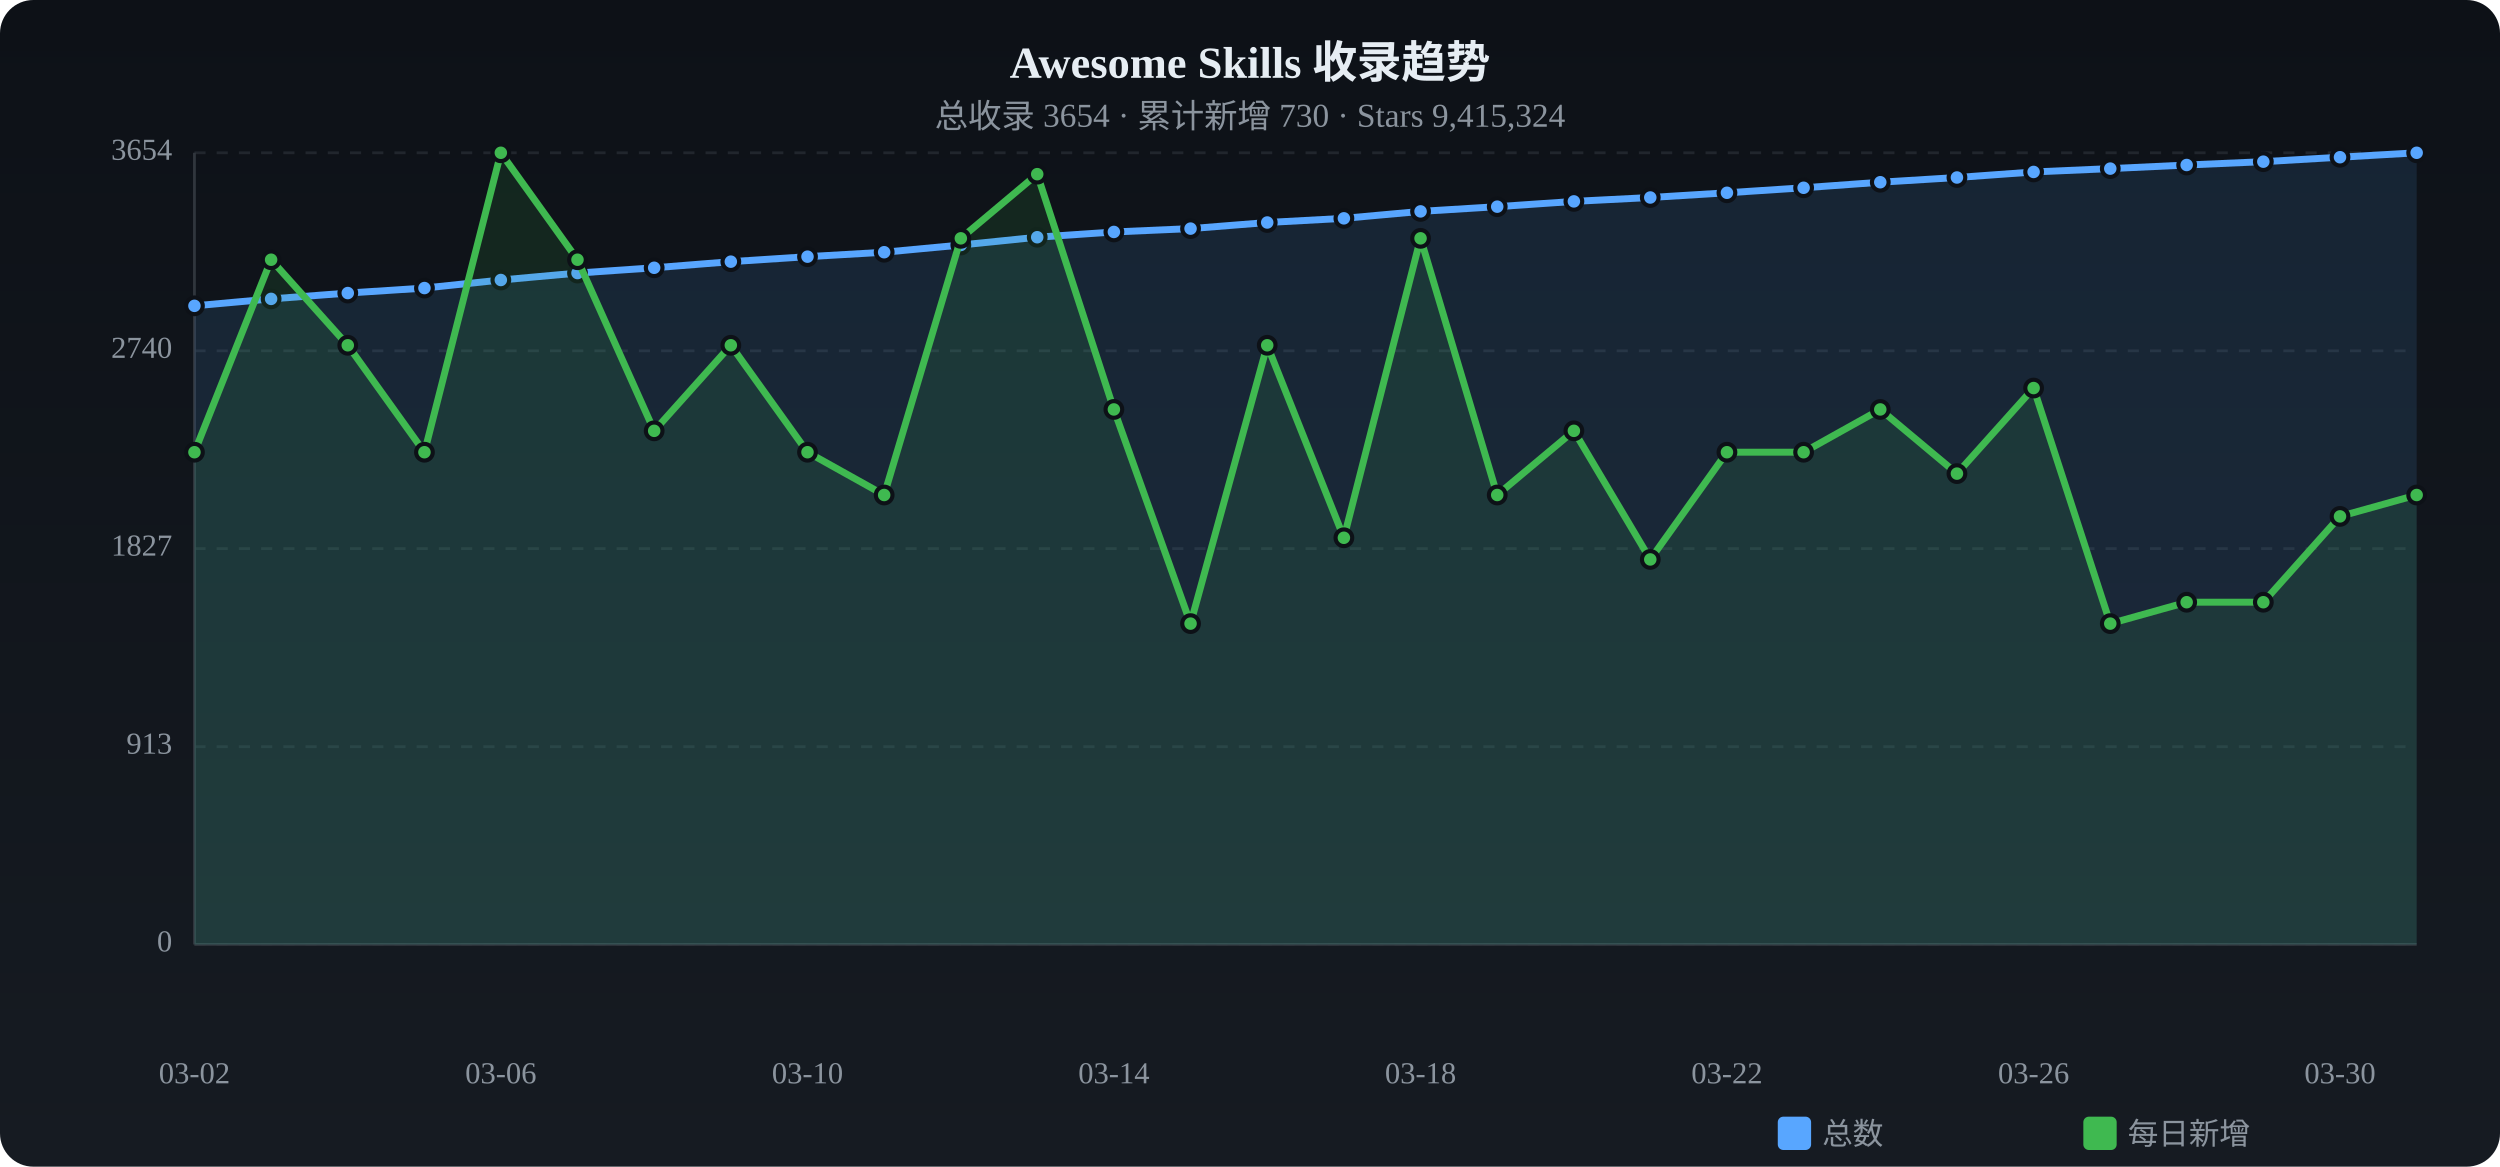
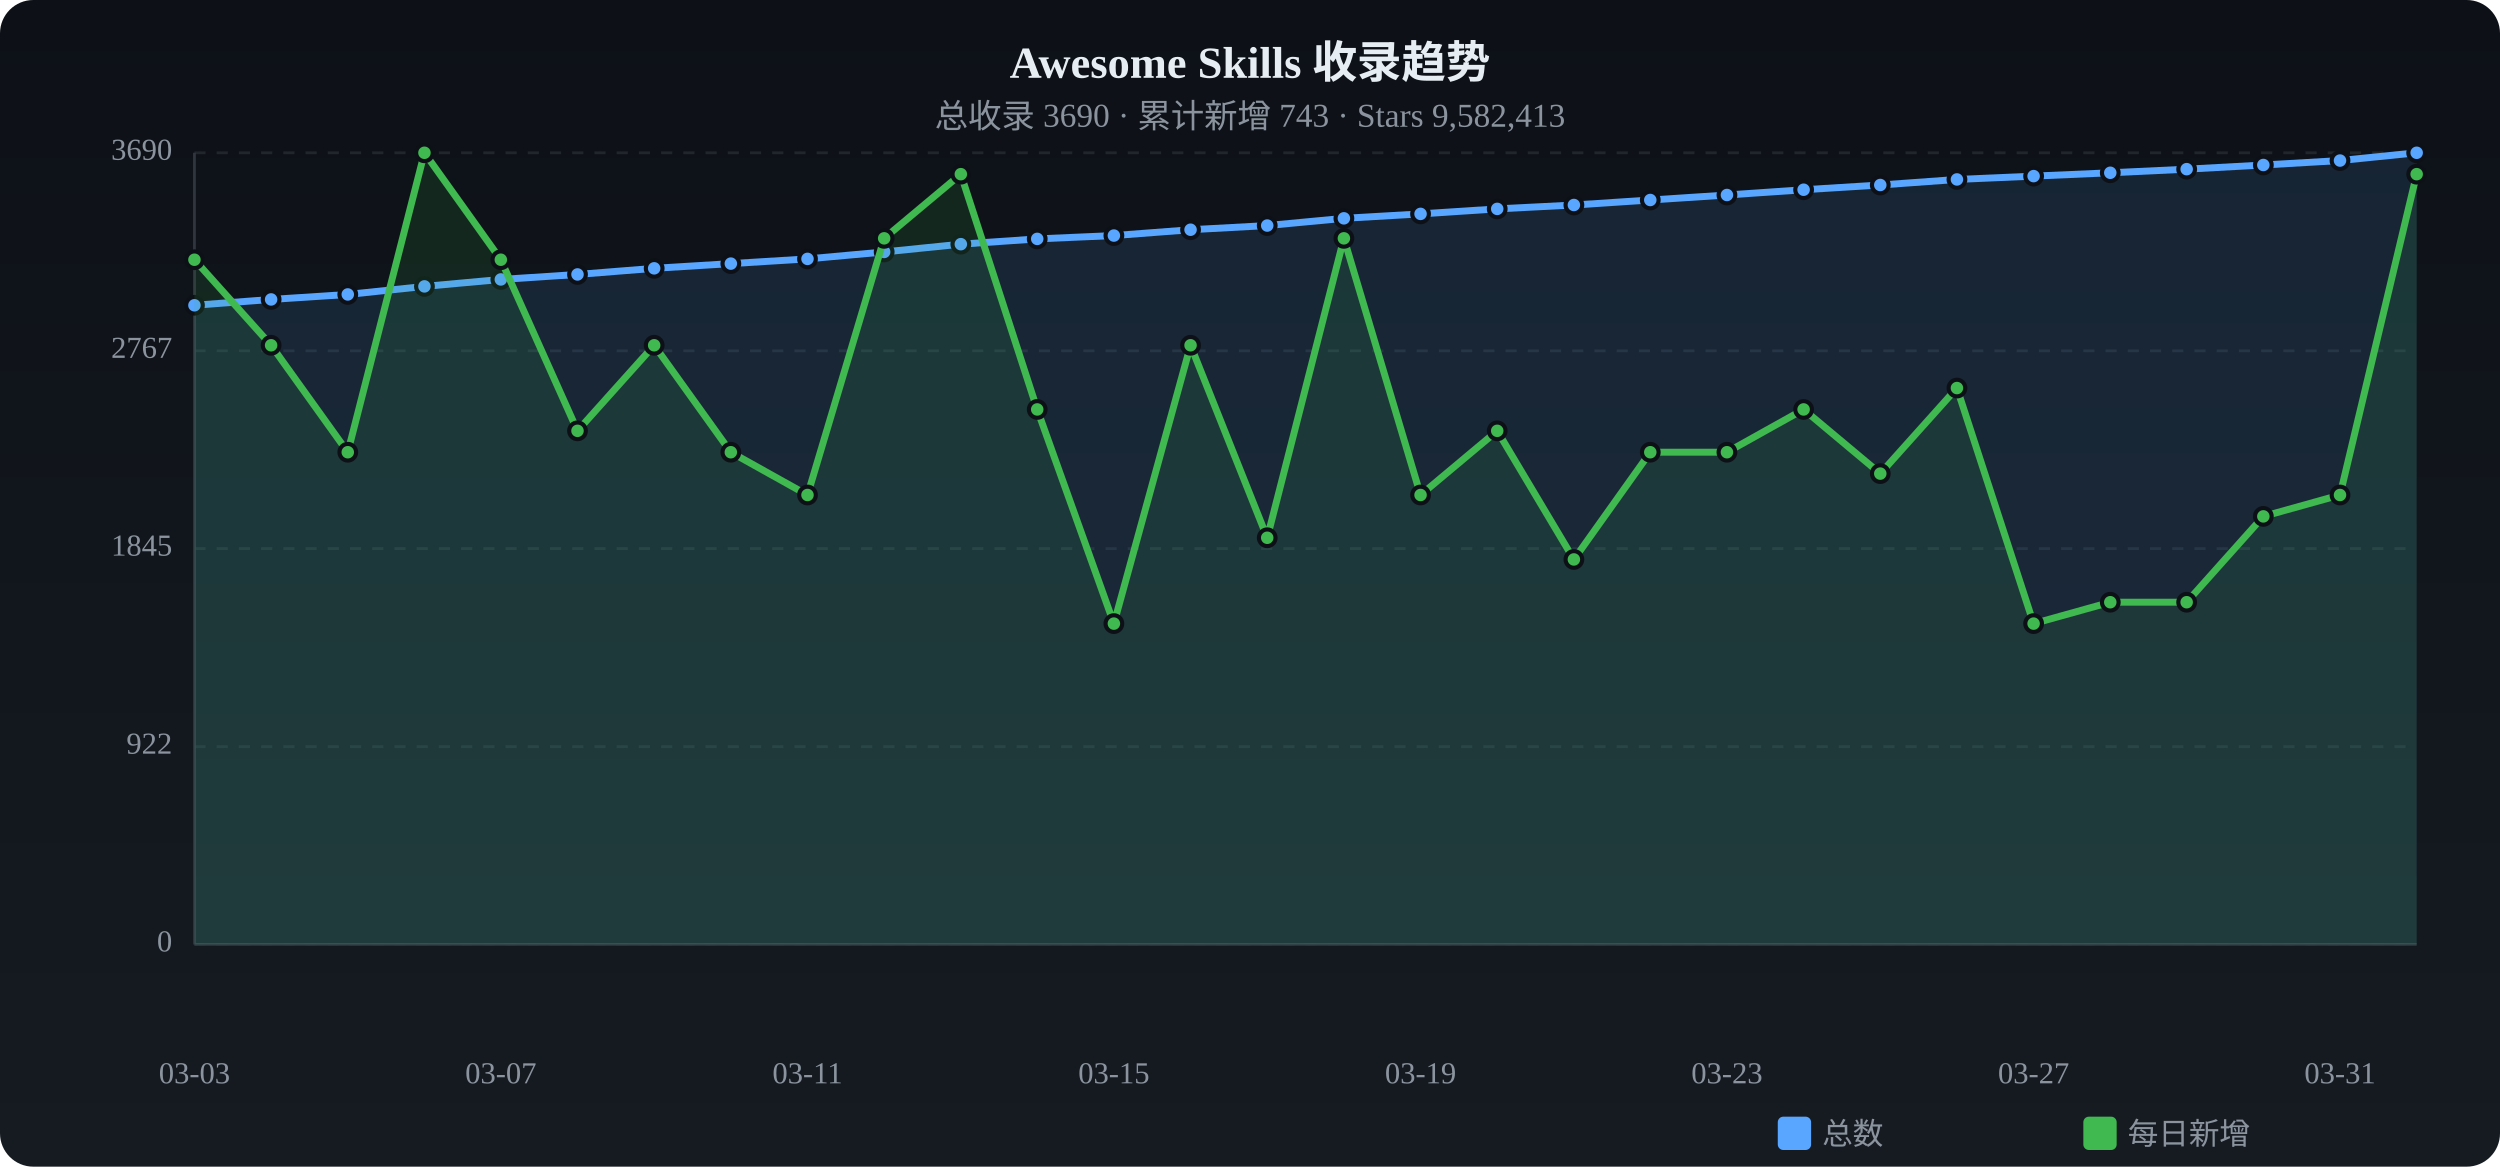
<svg xmlns="http://www.w3.org/2000/svg" viewBox="0 0 900 420" width="900" height="420">
  <defs>
    <linearGradient id="tbg" x1="0%" y1="0%" x2="0%" y2="100%">
      <stop offset="0%" stop-color="#0d1117" />
      <stop offset="100%" stop-color="#161b22" />
    </linearGradient>
  </defs>
  <rect width="900" height="420" rx="12" fill="url(#tbg)" />
  <text x="450.0" y="28" text-anchor="middle" fill="#e6edf3" font-size="16" font-weight="bold">Awesome Skills 收录趋势</text>
-   <text x="450.0" y="46" text-anchor="middle" fill="#8b949e" font-size="12">总收录 3654 · 累计新增 730 · Stars 9,415,324</text>
+   <text x="450.0" y="46" text-anchor="middle" fill="#8b949e" font-size="12">总收录 3690 · 累计新增 743 · Stars 9,582,413</text>
  <text x="62" y="340.0" text-anchor="end" fill="#8b949e" font-size="11" dominant-baseline="middle">0</text>
  <line x1="70" y1="340.0" x2="870" y2="340.0" stroke="#21262d" stroke-dasharray="4 4" />
-   <text x="62" y="268.8" text-anchor="end" fill="#8b949e" font-size="11" dominant-baseline="middle">913</text>
+   <text x="62" y="268.8" text-anchor="end" fill="#8b949e" font-size="11" dominant-baseline="middle">922</text>
  <line x1="70" y1="268.8" x2="870" y2="268.8" stroke="#21262d" stroke-dasharray="4 4" />
-   <text x="62" y="197.5" text-anchor="end" fill="#8b949e" font-size="11" dominant-baseline="middle">1827</text>
+   <text x="62" y="197.5" text-anchor="end" fill="#8b949e" font-size="11" dominant-baseline="middle">1845</text>
  <line x1="70" y1="197.5" x2="870" y2="197.5" stroke="#21262d" stroke-dasharray="4 4" />
-   <text x="62" y="126.3" text-anchor="end" fill="#8b949e" font-size="11" dominant-baseline="middle">2740</text>
+   <text x="62" y="126.3" text-anchor="end" fill="#8b949e" font-size="11" dominant-baseline="middle">2767</text>
  <line x1="70" y1="126.3" x2="870" y2="126.3" stroke="#21262d" stroke-dasharray="4 4" />
-   <text x="62" y="55.0" text-anchor="end" fill="#8b949e" font-size="11" dominant-baseline="middle">3654</text>
+   <text x="62" y="55.0" text-anchor="end" fill="#8b949e" font-size="11" dominant-baseline="middle">3690</text>
  <line x1="70" y1="55.0" x2="870" y2="55.0" stroke="#21262d" stroke-dasharray="4 4" />
  <line x1="70" y1="55" x2="70" y2="340" stroke="#30363d" />
  <line x1="70" y1="340" x2="870" y2="340" stroke="#30363d" />
-   <path d="M70.0,110.1 L97.6,107.6 L125.2,105.5 L152.8,103.7 L180.3,100.8 L207.9,98.3 L235.5,96.4 L263.1,94.2 L290.7,92.4 L318.3,90.8 L345.9,88.2 L373.4,85.4 L401.0,83.5 L428.6,82.3 L456.2,80.1 L483.8,78.6 L511.4,76.1 L539.0,74.4 L566.6,72.5 L594.1,71.1 L621.7,69.4 L649.3,67.6 L676.9,65.6 L704.5,63.9 L732.1,61.9 L759.7,60.7 L787.2,59.4 L814.8,58.2 L842.4,56.6 L870.0,55.0 L870.0,340 L70.0,340 Z" fill="#58a6ff" opacity="0.12" />
-   <polyline points="70.0,110.1 97.6,107.6 125.2,105.5 152.8,103.7 180.3,100.8 207.9,98.3 235.5,96.4 263.1,94.2 290.7,92.4 318.3,90.8 345.9,88.2 373.4,85.4 401.0,83.5 428.6,82.3 456.2,80.1 483.8,78.6 511.4,76.1 539.0,74.4 566.6,72.5 594.1,71.1 621.7,69.4 649.3,67.6 676.9,65.6 704.5,63.9 732.1,61.9 759.7,60.7 787.2,59.4 814.8,58.2 842.4,56.6 870.0,55.0" fill="none" stroke="#58a6ff" stroke-width="2.5" stroke-linecap="round" stroke-linejoin="round" />
-   <circle cx="70.0" cy="110.1" r="3" fill="#58a6ff" stroke="#0d1117" stroke-width="1.5" />
-   <circle cx="97.6" cy="107.6" r="3" fill="#58a6ff" stroke="#0d1117" stroke-width="1.5" />
-   <circle cx="125.2" cy="105.5" r="3" fill="#58a6ff" stroke="#0d1117" stroke-width="1.5" />
-   <circle cx="152.8" cy="103.7" r="3" fill="#58a6ff" stroke="#0d1117" stroke-width="1.5" />
-   <circle cx="180.3" cy="100.8" r="3" fill="#58a6ff" stroke="#0d1117" stroke-width="1.5" />
-   <circle cx="207.9" cy="98.3" r="3" fill="#58a6ff" stroke="#0d1117" stroke-width="1.5" />
-   <circle cx="235.5" cy="96.4" r="3" fill="#58a6ff" stroke="#0d1117" stroke-width="1.5" />
-   <circle cx="263.1" cy="94.2" r="3" fill="#58a6ff" stroke="#0d1117" stroke-width="1.5" />
-   <circle cx="290.7" cy="92.4" r="3" fill="#58a6ff" stroke="#0d1117" stroke-width="1.5" />
-   <circle cx="318.3" cy="90.8" r="3" fill="#58a6ff" stroke="#0d1117" stroke-width="1.5" />
-   <circle cx="345.9" cy="88.2" r="3" fill="#58a6ff" stroke="#0d1117" stroke-width="1.5" />
-   <circle cx="373.4" cy="85.4" r="3" fill="#58a6ff" stroke="#0d1117" stroke-width="1.5" />
-   <circle cx="401.0" cy="83.5" r="3" fill="#58a6ff" stroke="#0d1117" stroke-width="1.5" />
-   <circle cx="428.6" cy="82.3" r="3" fill="#58a6ff" stroke="#0d1117" stroke-width="1.5" />
-   <circle cx="456.2" cy="80.1" r="3" fill="#58a6ff" stroke="#0d1117" stroke-width="1.5" />
+   <path d="M70.0,109.9 L97.6,107.8 L125.2,106.0 L152.8,103.1 L180.3,100.6 L207.9,98.8 L235.5,96.6 L263.1,94.9 L290.7,93.2 L318.3,90.7 L345.9,87.9 L373.4,86.0 L401.0,84.8 L428.6,82.7 L456.2,81.2 L483.8,78.6 L511.4,77.0 L539.0,75.2 L566.6,73.8 L594.1,72.0 L621.7,70.2 L649.3,68.3 L676.9,66.6 L704.5,64.6 L732.1,63.4 L759.7,62.2 L787.2,60.9 L814.8,59.4 L842.4,57.8 L870.0,55.0 L870.0,340 L70.0,340 Z" fill="#58a6ff" opacity="0.12" />
+   <polyline points="70.0,109.9 97.6,107.8 125.2,106.0 152.8,103.1 180.3,100.6 207.9,98.8 235.5,96.6 263.1,94.9 290.7,93.2 318.3,90.7 345.9,87.9 373.4,86.0 401.0,84.8 428.6,82.7 456.2,81.2 483.8,78.6 511.4,77.0 539.0,75.2 566.6,73.8 594.1,72.0 621.7,70.2 649.3,68.3 676.9,66.6 704.5,64.6 732.1,63.4 759.7,62.2 787.2,60.9 814.8,59.4 842.4,57.8 870.0,55.0" fill="none" stroke="#58a6ff" stroke-width="2.5" stroke-linecap="round" stroke-linejoin="round" />
+   <circle cx="70.0" cy="109.9" r="3" fill="#58a6ff" stroke="#0d1117" stroke-width="1.5" />
+   <circle cx="97.6" cy="107.8" r="3" fill="#58a6ff" stroke="#0d1117" stroke-width="1.5" />
+   <circle cx="125.2" cy="106.0" r="3" fill="#58a6ff" stroke="#0d1117" stroke-width="1.5" />
+   <circle cx="152.8" cy="103.1" r="3" fill="#58a6ff" stroke="#0d1117" stroke-width="1.5" />
+   <circle cx="180.3" cy="100.6" r="3" fill="#58a6ff" stroke="#0d1117" stroke-width="1.5" />
+   <circle cx="207.9" cy="98.8" r="3" fill="#58a6ff" stroke="#0d1117" stroke-width="1.5" />
+   <circle cx="235.5" cy="96.6" r="3" fill="#58a6ff" stroke="#0d1117" stroke-width="1.5" />
+   <circle cx="263.1" cy="94.9" r="3" fill="#58a6ff" stroke="#0d1117" stroke-width="1.5" />
+   <circle cx="290.7" cy="93.2" r="3" fill="#58a6ff" stroke="#0d1117" stroke-width="1.5" />
+   <circle cx="318.3" cy="90.7" r="3" fill="#58a6ff" stroke="#0d1117" stroke-width="1.5" />
+   <circle cx="345.9" cy="87.9" r="3" fill="#58a6ff" stroke="#0d1117" stroke-width="1.5" />
+   <circle cx="373.4" cy="86.0" r="3" fill="#58a6ff" stroke="#0d1117" stroke-width="1.5" />
+   <circle cx="401.0" cy="84.8" r="3" fill="#58a6ff" stroke="#0d1117" stroke-width="1.5" />
+   <circle cx="428.6" cy="82.7" r="3" fill="#58a6ff" stroke="#0d1117" stroke-width="1.5" />
+   <circle cx="456.2" cy="81.2" r="3" fill="#58a6ff" stroke="#0d1117" stroke-width="1.5" />
  <circle cx="483.8" cy="78.6" r="3" fill="#58a6ff" stroke="#0d1117" stroke-width="1.5" />
-   <circle cx="511.4" cy="76.1" r="3" fill="#58a6ff" stroke="#0d1117" stroke-width="1.5" />
-   <circle cx="539.0" cy="74.4" r="3" fill="#58a6ff" stroke="#0d1117" stroke-width="1.5" />
-   <circle cx="566.6" cy="72.5" r="3" fill="#58a6ff" stroke="#0d1117" stroke-width="1.5" />
-   <circle cx="594.1" cy="71.1" r="3" fill="#58a6ff" stroke="#0d1117" stroke-width="1.5" />
-   <circle cx="621.7" cy="69.4" r="3" fill="#58a6ff" stroke="#0d1117" stroke-width="1.5" />
-   <circle cx="649.3" cy="67.6" r="3" fill="#58a6ff" stroke="#0d1117" stroke-width="1.5" />
-   <circle cx="676.9" cy="65.6" r="3" fill="#58a6ff" stroke="#0d1117" stroke-width="1.5" />
-   <circle cx="704.5" cy="63.9" r="3" fill="#58a6ff" stroke="#0d1117" stroke-width="1.5" />
-   <circle cx="732.1" cy="61.9" r="3" fill="#58a6ff" stroke="#0d1117" stroke-width="1.5" />
-   <circle cx="759.7" cy="60.7" r="3" fill="#58a6ff" stroke="#0d1117" stroke-width="1.5" />
-   <circle cx="787.2" cy="59.4" r="3" fill="#58a6ff" stroke="#0d1117" stroke-width="1.5" />
-   <circle cx="814.8" cy="58.2" r="3" fill="#58a6ff" stroke="#0d1117" stroke-width="1.5" />
-   <circle cx="842.4" cy="56.6" r="3" fill="#58a6ff" stroke="#0d1117" stroke-width="1.5" />
+   <circle cx="511.4" cy="77.0" r="3" fill="#58a6ff" stroke="#0d1117" stroke-width="1.5" />
+   <circle cx="539.0" cy="75.2" r="3" fill="#58a6ff" stroke="#0d1117" stroke-width="1.5" />
+   <circle cx="566.6" cy="73.8" r="3" fill="#58a6ff" stroke="#0d1117" stroke-width="1.5" />
+   <circle cx="594.1" cy="72.0" r="3" fill="#58a6ff" stroke="#0d1117" stroke-width="1.5" />
+   <circle cx="621.7" cy="70.2" r="3" fill="#58a6ff" stroke="#0d1117" stroke-width="1.5" />
+   <circle cx="649.3" cy="68.3" r="3" fill="#58a6ff" stroke="#0d1117" stroke-width="1.5" />
+   <circle cx="676.9" cy="66.6" r="3" fill="#58a6ff" stroke="#0d1117" stroke-width="1.5" />
+   <circle cx="704.5" cy="64.6" r="3" fill="#58a6ff" stroke="#0d1117" stroke-width="1.5" />
+   <circle cx="732.1" cy="63.4" r="3" fill="#58a6ff" stroke="#0d1117" stroke-width="1.5" />
+   <circle cx="759.7" cy="62.2" r="3" fill="#58a6ff" stroke="#0d1117" stroke-width="1.5" />
+   <circle cx="787.2" cy="60.9" r="3" fill="#58a6ff" stroke="#0d1117" stroke-width="1.5" />
+   <circle cx="814.8" cy="59.4" r="3" fill="#58a6ff" stroke="#0d1117" stroke-width="1.5" />
+   <circle cx="842.4" cy="57.8" r="3" fill="#58a6ff" stroke="#0d1117" stroke-width="1.5" />
  <circle cx="870.0" cy="55.0" r="3" fill="#58a6ff" stroke="#0d1117" stroke-width="1.5" />
-   <path d="M70.0,162.8 L97.6,93.5 L125.2,124.3 L152.8,162.8 L180.3,55.0 L207.9,93.5 L235.5,155.1 L263.1,124.3 L290.7,162.8 L318.3,178.2 L345.9,85.8 L373.4,62.7 L401.0,147.4 L428.6,224.5 L456.2,124.3 L483.8,193.6 L511.4,85.8 L539.0,178.2 L566.6,155.1 L594.1,201.4 L621.7,162.8 L649.3,162.8 L676.9,147.4 L704.5,170.5 L732.1,139.7 L759.7,224.5 L787.2,216.8 L814.8,216.8 L842.4,185.9 L870.0,178.2 L870.0,340 L70.0,340 Z" fill="#3fb950" opacity="0.12" />
-   <polyline points="70.0,162.8 97.6,93.5 125.2,124.3 152.8,162.8 180.3,55.0 207.9,93.5 235.5,155.1 263.1,124.3 290.7,162.8 318.3,178.2 345.9,85.8 373.4,62.7 401.0,147.4 428.6,224.5 456.2,124.3 483.8,193.6 511.4,85.8 539.0,178.2 566.6,155.1 594.1,201.4 621.7,162.8 649.3,162.8 676.9,147.4 704.5,170.5 732.1,139.7 759.7,224.5 787.2,216.8 814.8,216.8 842.4,185.9 870.0,178.2" fill="none" stroke="#3fb950" stroke-width="2.5" stroke-linecap="round" stroke-linejoin="round" />
-   <circle cx="70.0" cy="162.8" r="3" fill="#3fb950" stroke="#0d1117" stroke-width="1.5" />
-   <circle cx="97.6" cy="93.5" r="3" fill="#3fb950" stroke="#0d1117" stroke-width="1.5" />
-   <circle cx="125.2" cy="124.3" r="3" fill="#3fb950" stroke="#0d1117" stroke-width="1.5" />
-   <circle cx="152.8" cy="162.8" r="3" fill="#3fb950" stroke="#0d1117" stroke-width="1.5" />
-   <circle cx="180.3" cy="55.0" r="3" fill="#3fb950" stroke="#0d1117" stroke-width="1.5" />
-   <circle cx="207.9" cy="93.5" r="3" fill="#3fb950" stroke="#0d1117" stroke-width="1.5" />
-   <circle cx="235.5" cy="155.1" r="3" fill="#3fb950" stroke="#0d1117" stroke-width="1.5" />
-   <circle cx="263.1" cy="124.3" r="3" fill="#3fb950" stroke="#0d1117" stroke-width="1.5" />
-   <circle cx="290.7" cy="162.8" r="3" fill="#3fb950" stroke="#0d1117" stroke-width="1.5" />
-   <circle cx="318.3" cy="178.2" r="3" fill="#3fb950" stroke="#0d1117" stroke-width="1.5" />
-   <circle cx="345.9" cy="85.8" r="3" fill="#3fb950" stroke="#0d1117" stroke-width="1.5" />
-   <circle cx="373.4" cy="62.7" r="3" fill="#3fb950" stroke="#0d1117" stroke-width="1.5" />
-   <circle cx="401.0" cy="147.4" r="3" fill="#3fb950" stroke="#0d1117" stroke-width="1.5" />
-   <circle cx="428.6" cy="224.5" r="3" fill="#3fb950" stroke="#0d1117" stroke-width="1.5" />
-   <circle cx="456.2" cy="124.3" r="3" fill="#3fb950" stroke="#0d1117" stroke-width="1.5" />
-   <circle cx="483.8" cy="193.6" r="3" fill="#3fb950" stroke="#0d1117" stroke-width="1.5" />
-   <circle cx="511.4" cy="85.8" r="3" fill="#3fb950" stroke="#0d1117" stroke-width="1.5" />
-   <circle cx="539.0" cy="178.2" r="3" fill="#3fb950" stroke="#0d1117" stroke-width="1.5" />
-   <circle cx="566.6" cy="155.1" r="3" fill="#3fb950" stroke="#0d1117" stroke-width="1.5" />
-   <circle cx="594.1" cy="201.4" r="3" fill="#3fb950" stroke="#0d1117" stroke-width="1.5" />
+   <path d="M70.0,93.5 L97.6,124.3 L125.2,162.8 L152.8,55.0 L180.3,93.5 L207.9,155.1 L235.5,124.3 L263.1,162.8 L290.7,178.2 L318.3,85.8 L345.9,62.7 L373.4,147.4 L401.0,224.5 L428.6,124.3 L456.2,193.6 L483.8,85.8 L511.4,178.2 L539.0,155.1 L566.6,201.4 L594.1,162.8 L621.7,162.8 L649.3,147.4 L676.9,170.5 L704.5,139.7 L732.1,224.5 L759.7,216.8 L787.2,216.8 L814.8,185.9 L842.4,178.2 L870.0,62.7 L870.0,340 L70.0,340 Z" fill="#3fb950" opacity="0.12" />
+   <polyline points="70.0,93.5 97.6,124.3 125.2,162.8 152.8,55.0 180.3,93.5 207.9,155.1 235.5,124.3 263.1,162.8 290.7,178.2 318.3,85.8 345.9,62.7 373.4,147.4 401.0,224.5 428.6,124.3 456.2,193.6 483.8,85.8 511.4,178.2 539.0,155.1 566.6,201.4 594.1,162.8 621.7,162.8 649.3,147.4 676.9,170.5 704.5,139.7 732.1,224.5 759.7,216.8 787.2,216.8 814.8,185.9 842.4,178.2 870.0,62.7" fill="none" stroke="#3fb950" stroke-width="2.5" stroke-linecap="round" stroke-linejoin="round" />
+   <circle cx="70.0" cy="93.5" r="3" fill="#3fb950" stroke="#0d1117" stroke-width="1.5" />
+   <circle cx="97.6" cy="124.3" r="3" fill="#3fb950" stroke="#0d1117" stroke-width="1.5" />
+   <circle cx="125.2" cy="162.8" r="3" fill="#3fb950" stroke="#0d1117" stroke-width="1.5" />
+   <circle cx="152.8" cy="55.0" r="3" fill="#3fb950" stroke="#0d1117" stroke-width="1.5" />
+   <circle cx="180.3" cy="93.5" r="3" fill="#3fb950" stroke="#0d1117" stroke-width="1.5" />
+   <circle cx="207.9" cy="155.1" r="3" fill="#3fb950" stroke="#0d1117" stroke-width="1.5" />
+   <circle cx="235.5" cy="124.3" r="3" fill="#3fb950" stroke="#0d1117" stroke-width="1.5" />
+   <circle cx="263.1" cy="162.8" r="3" fill="#3fb950" stroke="#0d1117" stroke-width="1.5" />
+   <circle cx="290.7" cy="178.2" r="3" fill="#3fb950" stroke="#0d1117" stroke-width="1.5" />
+   <circle cx="318.3" cy="85.8" r="3" fill="#3fb950" stroke="#0d1117" stroke-width="1.5" />
+   <circle cx="345.9" cy="62.7" r="3" fill="#3fb950" stroke="#0d1117" stroke-width="1.5" />
+   <circle cx="373.4" cy="147.4" r="3" fill="#3fb950" stroke="#0d1117" stroke-width="1.5" />
+   <circle cx="401.0" cy="224.5" r="3" fill="#3fb950" stroke="#0d1117" stroke-width="1.5" />
+   <circle cx="428.6" cy="124.3" r="3" fill="#3fb950" stroke="#0d1117" stroke-width="1.5" />
+   <circle cx="456.2" cy="193.6" r="3" fill="#3fb950" stroke="#0d1117" stroke-width="1.5" />
+   <circle cx="483.8" cy="85.8" r="3" fill="#3fb950" stroke="#0d1117" stroke-width="1.5" />
+   <circle cx="511.4" cy="178.2" r="3" fill="#3fb950" stroke="#0d1117" stroke-width="1.5" />
+   <circle cx="539.0" cy="155.1" r="3" fill="#3fb950" stroke="#0d1117" stroke-width="1.5" />
+   <circle cx="566.6" cy="201.4" r="3" fill="#3fb950" stroke="#0d1117" stroke-width="1.5" />
+   <circle cx="594.1" cy="162.8" r="3" fill="#3fb950" stroke="#0d1117" stroke-width="1.5" />
  <circle cx="621.7" cy="162.8" r="3" fill="#3fb950" stroke="#0d1117" stroke-width="1.5" />
-   <circle cx="649.3" cy="162.8" r="3" fill="#3fb950" stroke="#0d1117" stroke-width="1.5" />
-   <circle cx="676.9" cy="147.4" r="3" fill="#3fb950" stroke="#0d1117" stroke-width="1.5" />
-   <circle cx="704.5" cy="170.5" r="3" fill="#3fb950" stroke="#0d1117" stroke-width="1.5" />
-   <circle cx="732.1" cy="139.7" r="3" fill="#3fb950" stroke="#0d1117" stroke-width="1.5" />
-   <circle cx="759.7" cy="224.5" r="3" fill="#3fb950" stroke="#0d1117" stroke-width="1.5" />
+   <circle cx="649.3" cy="147.4" r="3" fill="#3fb950" stroke="#0d1117" stroke-width="1.5" />
+   <circle cx="676.9" cy="170.5" r="3" fill="#3fb950" stroke="#0d1117" stroke-width="1.5" />
+   <circle cx="704.5" cy="139.7" r="3" fill="#3fb950" stroke="#0d1117" stroke-width="1.5" />
+   <circle cx="732.1" cy="224.5" r="3" fill="#3fb950" stroke="#0d1117" stroke-width="1.5" />
+   <circle cx="759.7" cy="216.8" r="3" fill="#3fb950" stroke="#0d1117" stroke-width="1.5" />
  <circle cx="787.2" cy="216.8" r="3" fill="#3fb950" stroke="#0d1117" stroke-width="1.5" />
-   <circle cx="814.8" cy="216.8" r="3" fill="#3fb950" stroke="#0d1117" stroke-width="1.5" />
-   <circle cx="842.4" cy="185.9" r="3" fill="#3fb950" stroke="#0d1117" stroke-width="1.5" />
-   <circle cx="870.0" cy="178.2" r="3" fill="#3fb950" stroke="#0d1117" stroke-width="1.5" />
-   <text x="70.0" y="390" text-anchor="middle" fill="#8b949e" font-size="11">03-02</text>
-   <text x="180.3" y="390" text-anchor="middle" fill="#8b949e" font-size="11">03-06</text>
-   <text x="290.7" y="390" text-anchor="middle" fill="#8b949e" font-size="11">03-10</text>
-   <text x="401.0" y="390" text-anchor="middle" fill="#8b949e" font-size="11">03-14</text>
-   <text x="511.4" y="390" text-anchor="middle" fill="#8b949e" font-size="11">03-18</text>
-   <text x="621.7" y="390" text-anchor="middle" fill="#8b949e" font-size="11">03-22</text>
-   <text x="732.1" y="390" text-anchor="middle" fill="#8b949e" font-size="11">03-26</text>
-   <text x="842.4" y="390" text-anchor="middle" fill="#8b949e" font-size="11">03-30</text>
+   <circle cx="814.8" cy="185.9" r="3" fill="#3fb950" stroke="#0d1117" stroke-width="1.5" />
+   <circle cx="842.4" cy="178.2" r="3" fill="#3fb950" stroke="#0d1117" stroke-width="1.5" />
+   <circle cx="870.0" cy="62.7" r="3" fill="#3fb950" stroke="#0d1117" stroke-width="1.5" />
+   <text x="70.0" y="390" text-anchor="middle" fill="#8b949e" font-size="11">03-03</text>
+   <text x="180.3" y="390" text-anchor="middle" fill="#8b949e" font-size="11">03-07</text>
+   <text x="290.7" y="390" text-anchor="middle" fill="#8b949e" font-size="11">03-11</text>
+   <text x="401.0" y="390" text-anchor="middle" fill="#8b949e" font-size="11">03-15</text>
+   <text x="511.4" y="390" text-anchor="middle" fill="#8b949e" font-size="11">03-19</text>
+   <text x="621.7" y="390" text-anchor="middle" fill="#8b949e" font-size="11">03-23</text>
+   <text x="732.1" y="390" text-anchor="middle" fill="#8b949e" font-size="11">03-27</text>
+   <text x="842.4" y="390" text-anchor="middle" fill="#8b949e" font-size="11">03-31</text>
  <rect x="640" y="402" width="12" height="12" rx="2" fill="#58a6ff" />
  <text x="656" y="412" fill="#8b949e" font-size="11">总数</text>
  <rect x="750" y="402" width="12" height="12" rx="2" fill="#3fb950" />
  <text x="766" y="412" fill="#8b949e" font-size="11">每日新增</text>
</svg>
